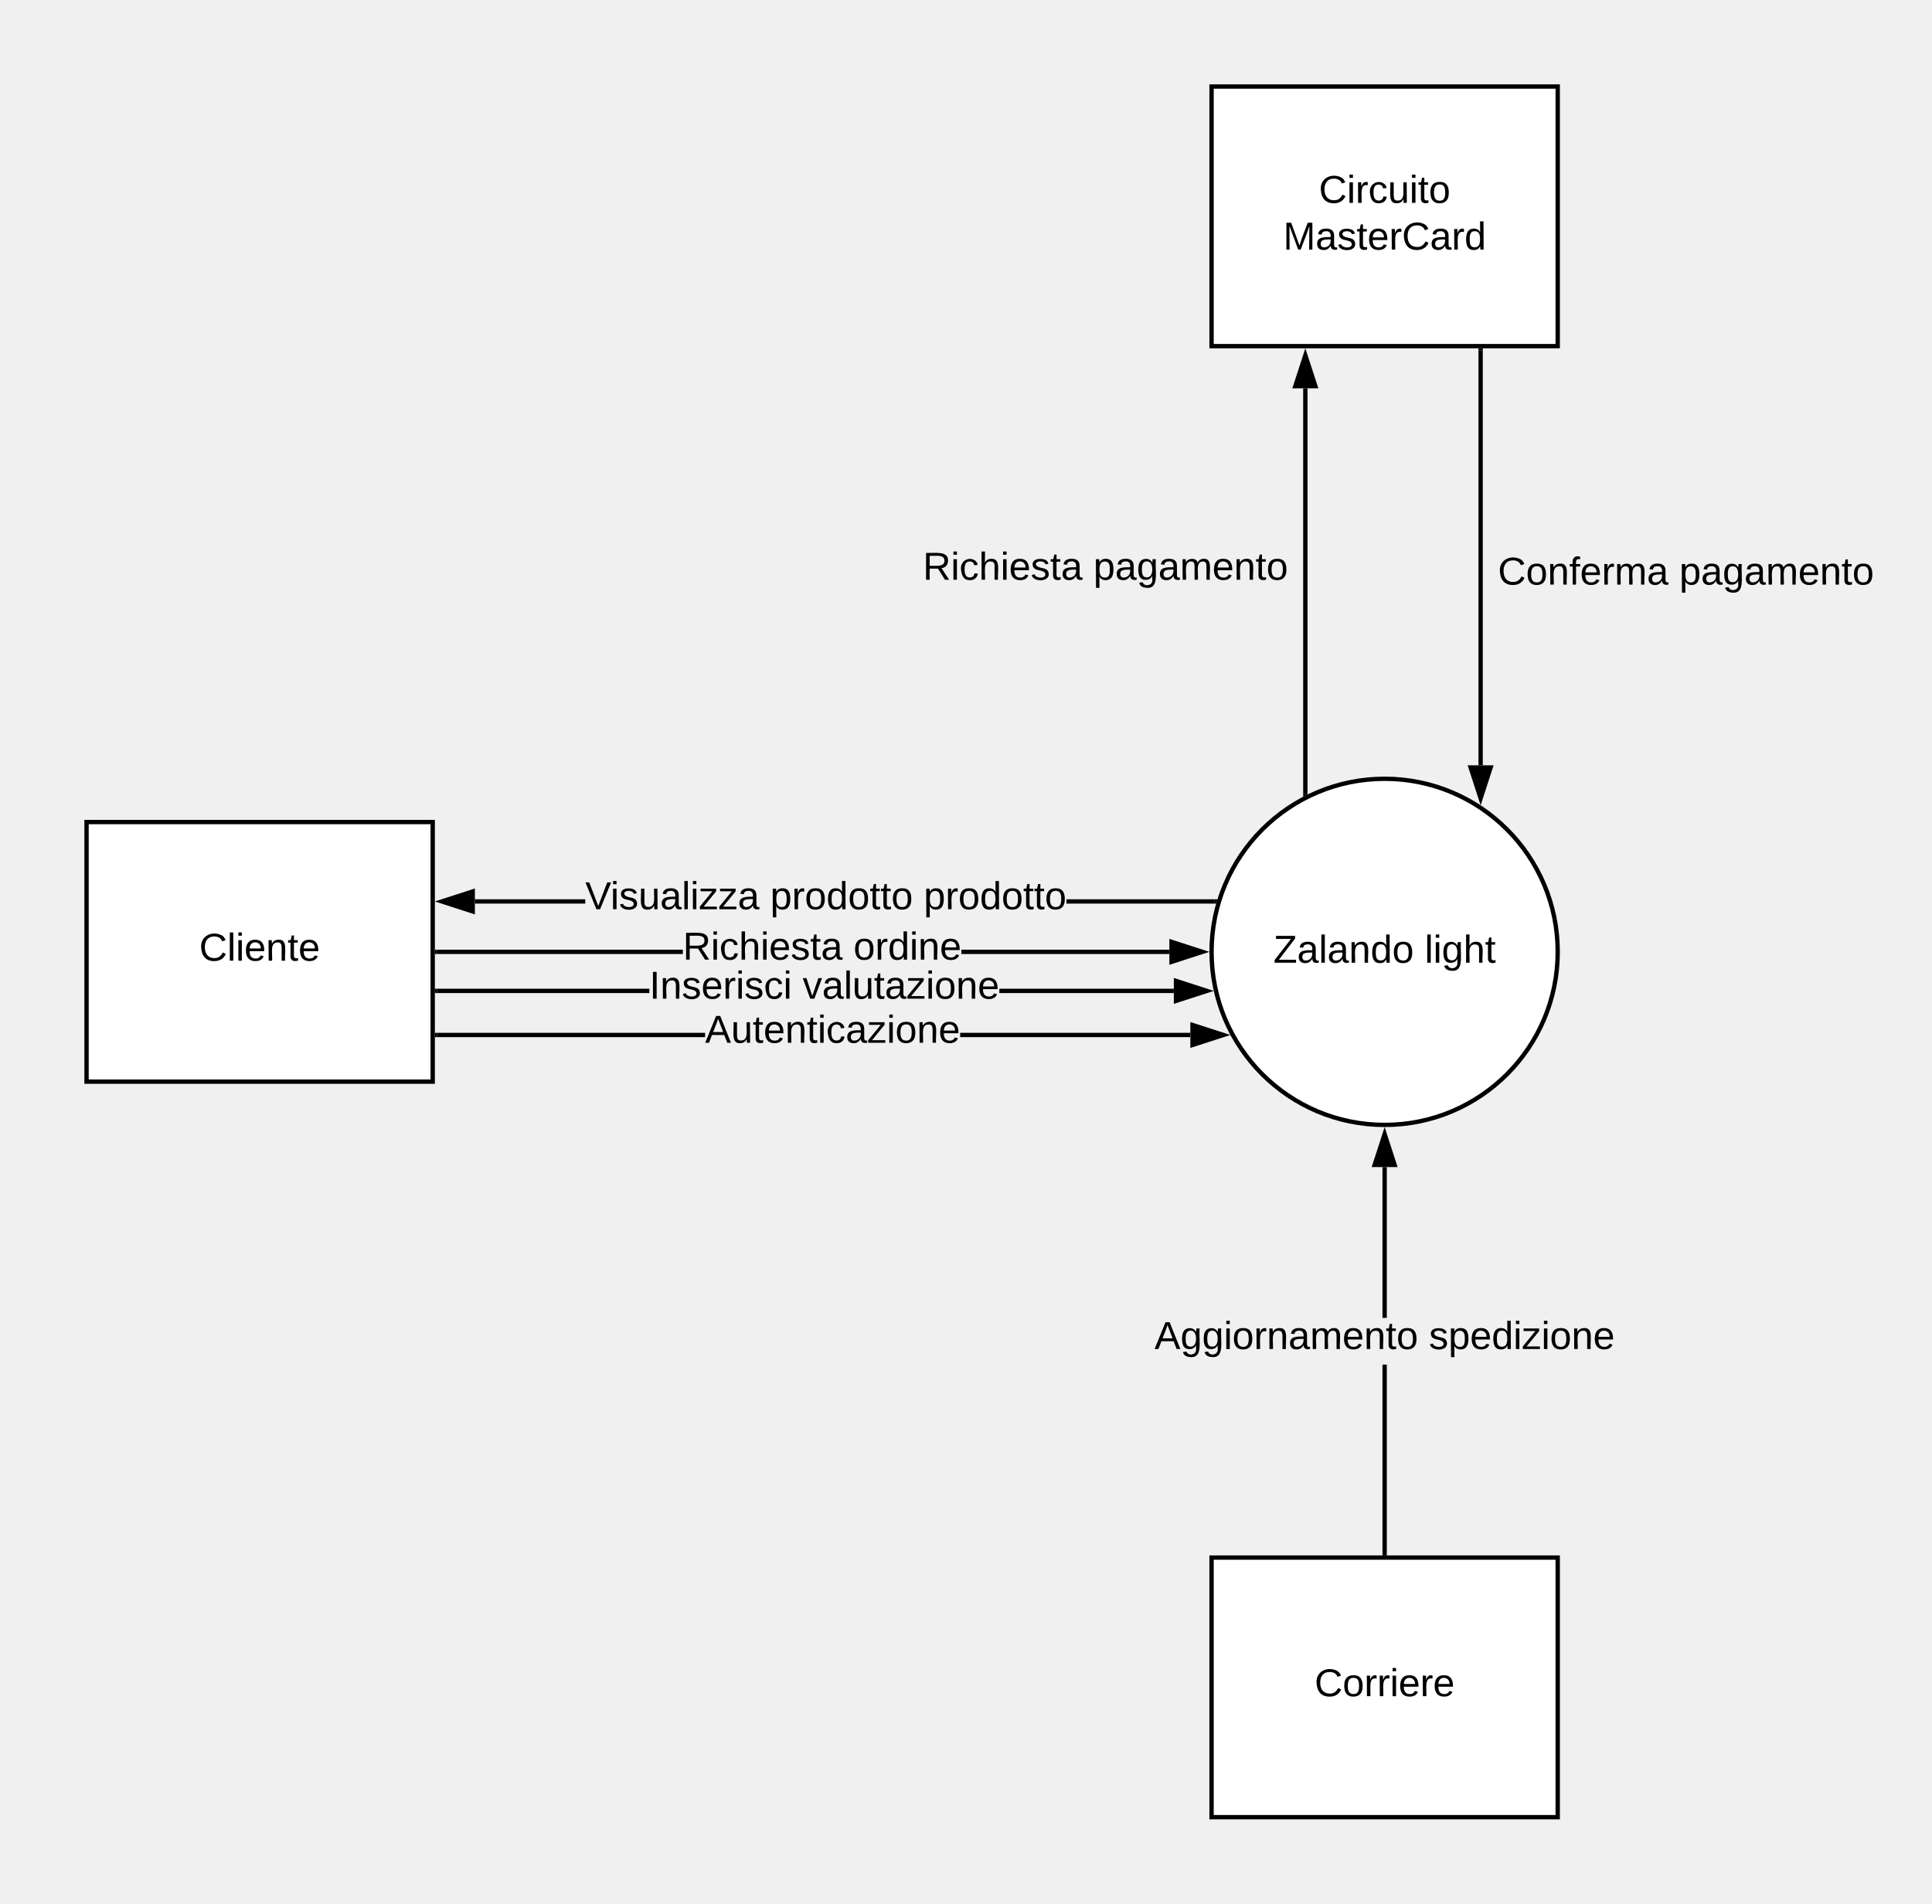
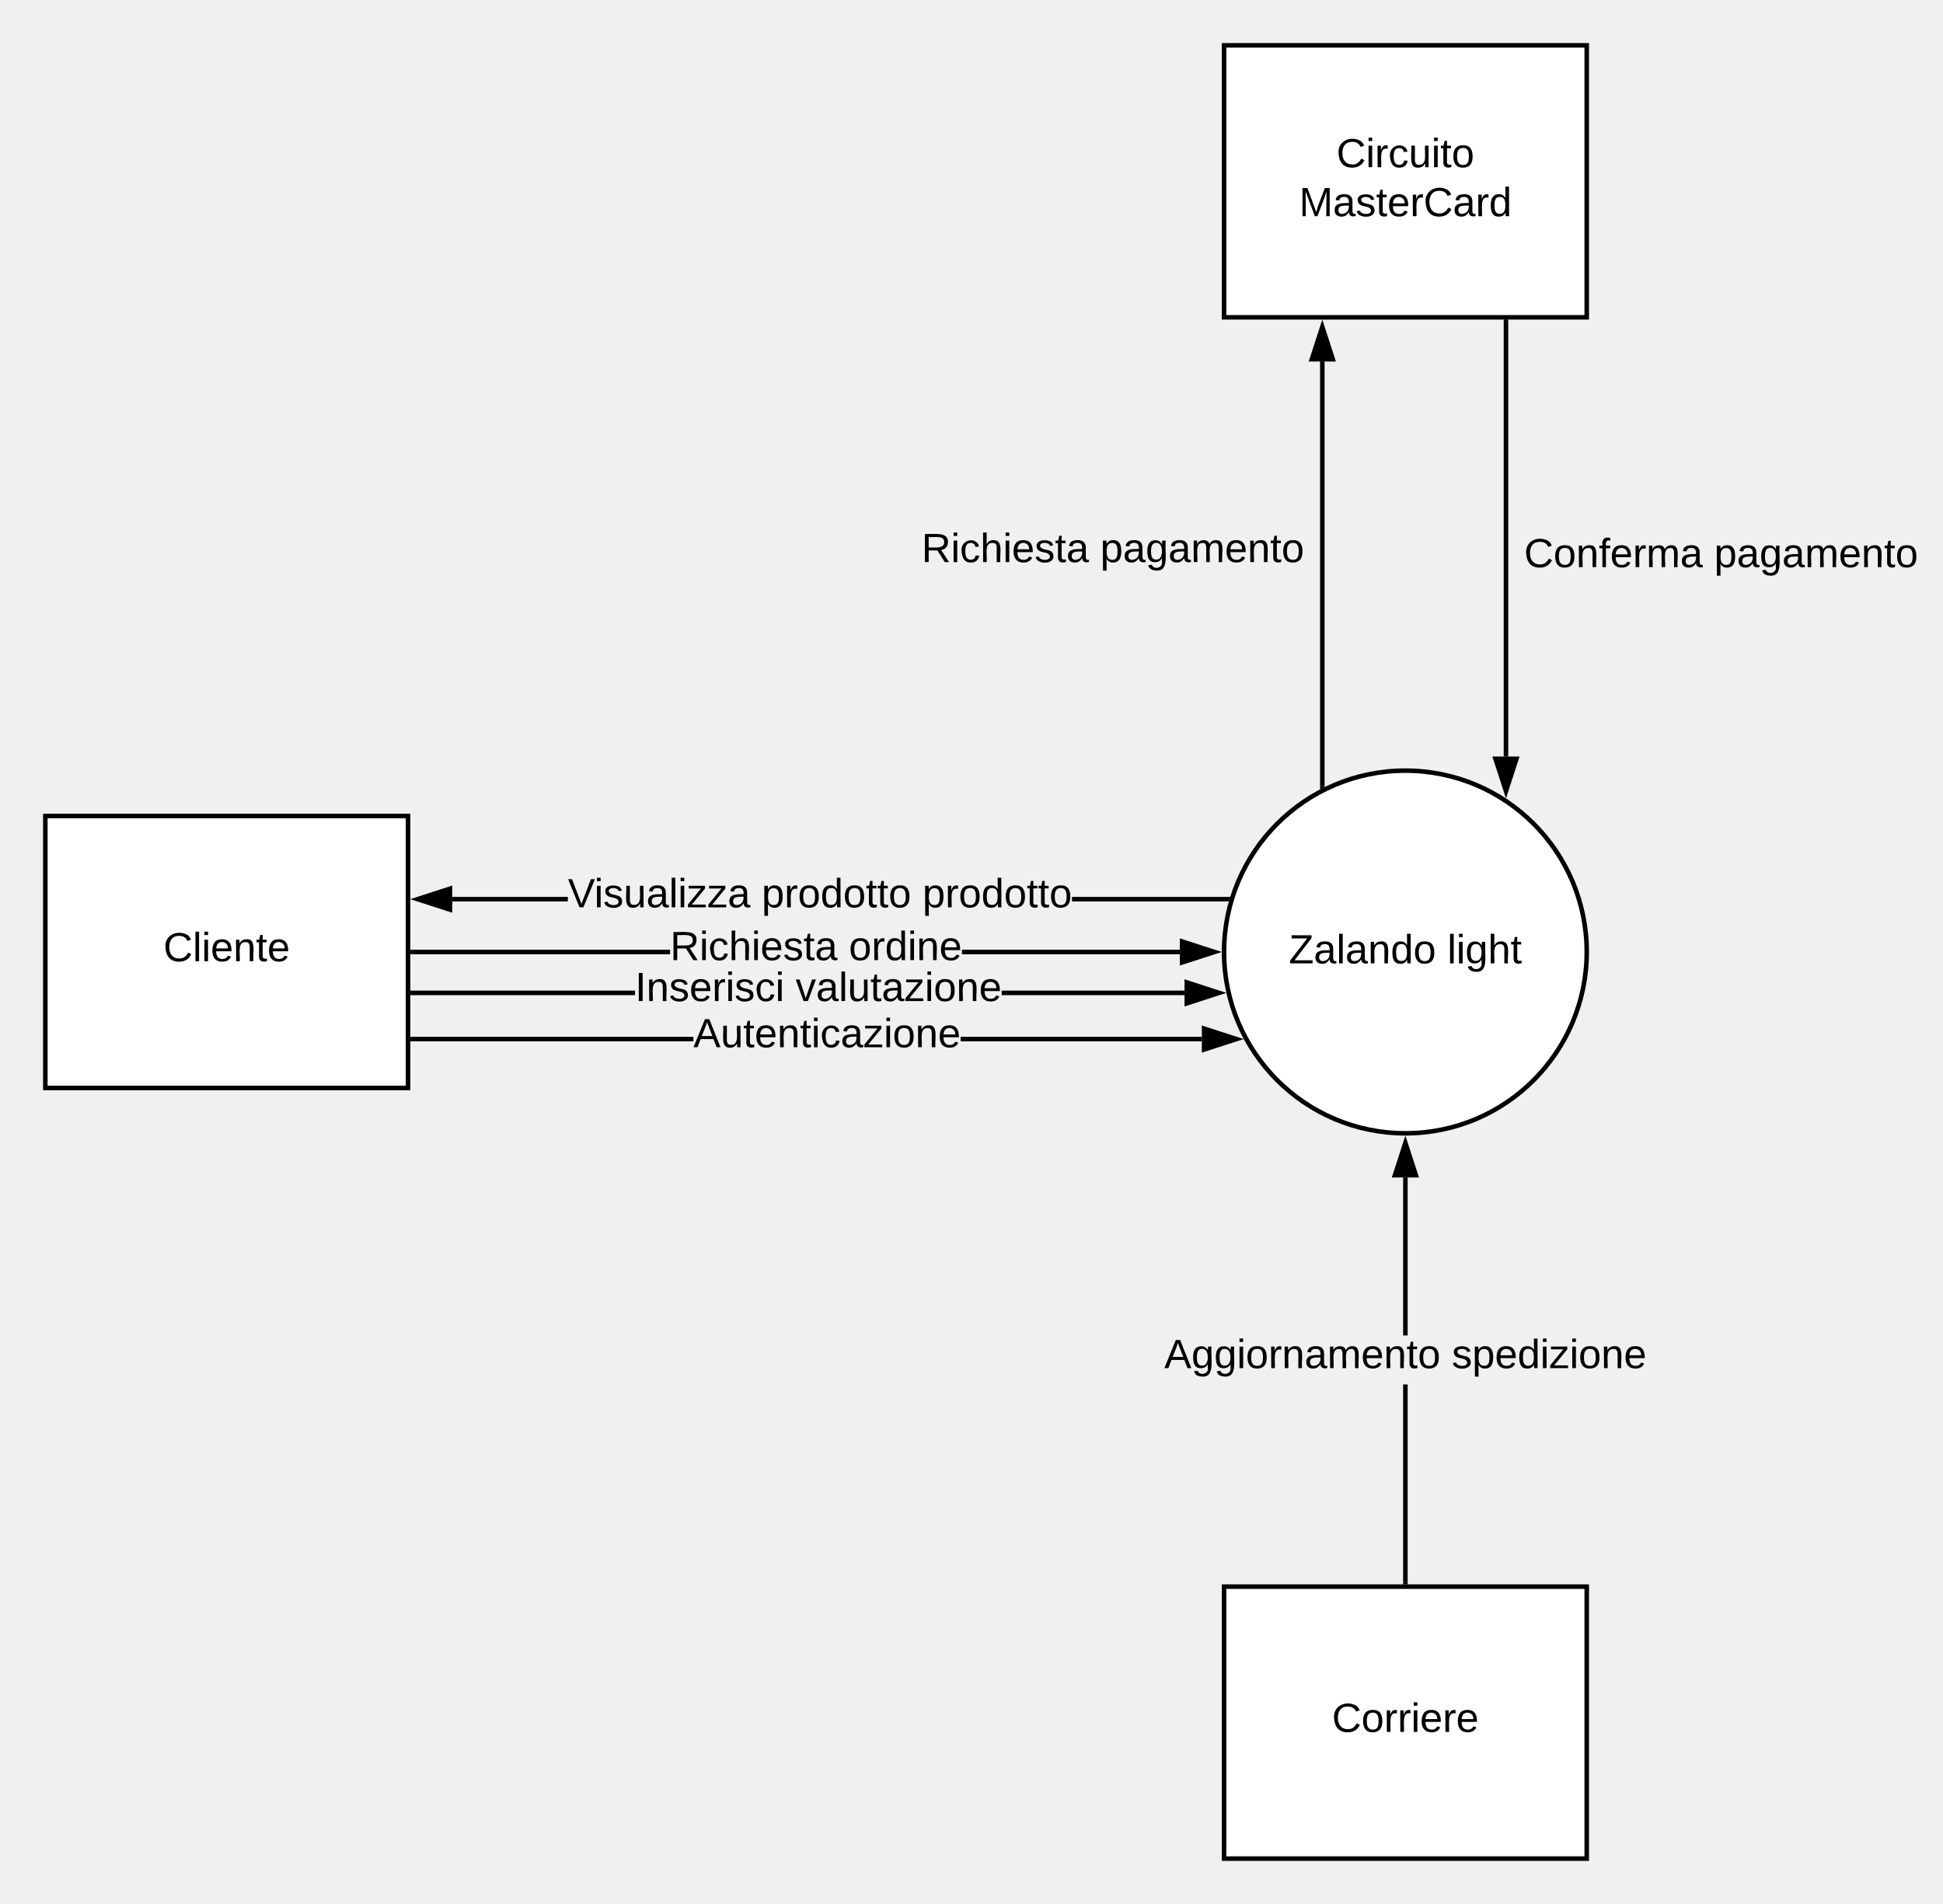
- <svg xmlns="http://www.w3.org/2000/svg" xmlns:ns1="lucid" xmlns:xlink="http://www.w3.org/1999/xlink" width="893" height="880">
-   <g transform="translate(-260 -200)" ns1:page-tab-id="0_0">
+ <svg xmlns="http://www.w3.org/2000/svg" xmlns:ns1="lucid" xmlns:xlink="http://www.w3.org/1999/xlink" width="857.17" height="840">
+   <g transform="translate(-280 -220)" ns1:page-tab-id="0_0">
    <path d="M980 640c0 44.18-35.82 80-80 80s-80-35.82-80-80 35.82-80 80-80 80 35.82 80 80z" stroke="#000" stroke-width="2" fill="#fff" />
    <use xlink:href="#a" transform="matrix(1,0,0,1,825,565) translate(23.6 80.025)" />
    <use xlink:href="#b" transform="matrix(1,0,0,1,825,565) translate(93.5 80.025)" />
    <path d="M300 580h160v120H300z" stroke="#000" stroke-width="2" fill="#fff" />
    <use xlink:href="#c" transform="matrix(1,0,0,1,305,585) translate(47.075 59.0875)" />
    <path d="M820 920h160v120H820z" stroke="#000" stroke-width="2" fill="#fff" />
    <use xlink:href="#d" transform="matrix(1,0,0,1,825,925) translate(42.625 59.0875)" />
    <path d="M820 240h160v120H820z" stroke="#000" stroke-width="2" fill="#fff" />
    <use xlink:href="#e" transform="matrix(1,0,0,1,825,245) translate(44.6 48.775)" />
    <use xlink:href="#f" transform="matrix(1,0,0,1,825,245) translate(28.1 70.375)" />
    <path d="M863.35 566.8V379.5" stroke="#000" stroke-width="2" fill="none" />
    <path d="M864.35 567.27l-2 1.04v-1.54h2z" />
    <path d="M863.35 364.24l4.63 14.26h-9.27z" stroke="#000" stroke-width="2" />
    <use xlink:href="#g" transform="matrix(1,0,0,1,686.5456,453.5953) translate(0 14.4)" />
    <use xlink:href="#h" transform="matrix(1,0,0,1,686.5456,453.5953) translate(78.85 14.4)" />
    <path d="M901 918h-2v-87.2h2zm0-108.8h-2v-69.7h2z" />
    <path d="M901 919h-2v-1.03h2zM904.64 738.5h-9.28l4.64-14.26z" />
    <path d="M906 739.5h-12l6-18.5zm-9.26-2h6.52L900 727.47z" />
    <use xlink:href="#i" transform="matrix(1,0,0,1,793.625,809.2) translate(0 14.4)" />
    <use xlink:href="#j" transform="matrix(1,0,0,1,793.625,809.2) translate(126.85 14.4)" />
    <path d="M530.52 617.7H479.5v-2h51.02zm290.92 0h-68.52v-2h68.52z" />
    <path d="M822.15 617.7h-.74v-2h1.33zM478.5 621.34l-14.26-4.64 14.26-4.64z" />
    <path d="M479.5 622.7l-18.5-6 18.5-6zm-12.03-6l10.03 3.26v-6.52z" />
    <use xlink:href="#k" transform="matrix(1,0,0,1,530.5188,605.9001) translate(0 14.4)" />
    <use xlink:href="#l" transform="matrix(1,0,0,1,530.5188,605.9001) translate(85.5 14.4)" />
    <use xlink:href="#m" transform="matrix(1,0,0,1,530.5188,605.9001) translate(156.45 14.4)" />
    <path d="M575.62 641H462v-2h113.62zm224.88 0h-96.13v-2h96.13z" />
    <path d="M462.03 641H461v-2h1.03zM815.76 640l-14.26 4.64v-9.28z" />
    <path d="M819 640l-18.5 6v-12zm-16.5 3.26l10.03-3.26-10.03-3.26z" />
    <use xlink:href="#g" transform="matrix(1,0,0,1,575.625,629.2) translate(0 14.4)" />
    <use xlink:href="#n" transform="matrix(1,0,0,1,575.625,629.2) translate(78.85 14.4)" />
    <path d="M560.15 659.05H462v-2h98.15zm242.4 0H721.9v-2h80.66z" />
    <path d="M462.03 659.05H461v-2h1.03zM817.82 658.05l-14.26 4.64v-9.28z" />
    <path d="M821.06 658.05l-18.5 6v-12zm-16.5 3.26l10.03-3.25-10.04-3.26z" />
    <use xlink:href="#o" transform="matrix(1,0,0,1,560.1541,647.2505) translate(0 14.4)" />
    <use xlink:href="#p" transform="matrix(1,0,0,1,560.1541,647.2505) translate(70.85 14.4)" />
    <path d="M585.9 679.43H462v-2h123.9zm224.3 0H703.8v-2h106.4z" />
    <path d="M462.03 679.43H461v-2h1.03zM825.47 678.43l-14.26 4.64v-9.27z" />
    <path d="M828.7 678.43l-18.5 6v-12zm-16.5 3.26l10.04-3.27-10.03-3.26z" />
    <g>
      <use xlink:href="#q" transform="matrix(1,0,0,1,585.9048,667.6326) translate(0 14.4)" />
    </g>
    <path d="M944.37 362v191.76" stroke="#000" stroke-width="2" fill="none" />
    <path d="M945.37 362.03h-2V361h2z" />
    <path d="M944.37 569.03l-4.63-14.27H949z" stroke="#000" stroke-width="2" />
    <g>
      <use xlink:href="#r" transform="matrix(1,0,0,1,952.3705,455.8308) translate(0 14.4)" />
      <use xlink:href="#h" transform="matrix(1,0,0,1,952.3705,455.8308) translate(83.85 14.4)" />
    </g>
    <defs>
      <path d="M209 0H11v-25l151-195H24v-28h176v25L50-27h159V0" id="s" />
      <path d="M141-36C126-15 110 5 73 4 37 3 15-17 15-53c-1-64 63-63 125-63 3-35-9-54-41-54-24 1-41 7-42 31l-33-3c5-37 33-52 76-52 45 0 72 20 72 64v82c-1 20 7 32 28 27v20c-31 9-61-2-59-35zM48-53c0 20 12 33 32 33 41-3 63-29 60-74-43 2-92-5-92 41" id="t" />
      <path d="M24 0v-261h32V0H24" id="u" />
      <path d="M117-194c89-4 53 116 60 194h-32v-121c0-31-8-49-39-48C34-167 62-67 57 0H25l-1-190h30c1 10-1 24 2 32 11-22 29-35 61-36" id="v" />
      <path d="M85-194c31 0 48 13 60 33l-1-100h32l1 261h-30c-2-10 0-23-3-31C134-8 116 4 85 4 32 4 16-35 15-94c0-66 23-100 70-100zm9 24c-40 0-46 34-46 75 0 40 6 74 45 74 42 0 51-32 51-76 0-42-9-74-50-73" id="w" />
      <path d="M100-194c62-1 85 37 85 99 1 63-27 99-86 99S16-35 15-95c0-66 28-99 85-99zM99-20c44 1 53-31 53-75 0-43-8-75-51-75s-53 32-53 75 10 74 51 75" id="x" />
      <g id="a">
        <use transform="matrix(0.05,0,0,0.05,0,0)" xlink:href="#s" />
        <use transform="matrix(0.05,0,0,0.05,10.95,0)" xlink:href="#t" />
        <use transform="matrix(0.05,0,0,0.05,20.95,0)" xlink:href="#u" />
        <use transform="matrix(0.05,0,0,0.05,24.9,0)" xlink:href="#t" />
        <use transform="matrix(0.05,0,0,0.05,34.9,0)" xlink:href="#v" />
        <use transform="matrix(0.05,0,0,0.05,44.9,0)" xlink:href="#w" />
        <use transform="matrix(0.05,0,0,0.05,54.9,0)" xlink:href="#x" />
      </g>
      <path d="M24-231v-30h32v30H24zM24 0v-190h32V0H24" id="y" />
      <path d="M177-190C167-65 218 103 67 71c-23-6-38-20-44-43l32-5c15 47 100 32 89-28v-30C133-14 115 1 83 1 29 1 15-40 15-95c0-56 16-97 71-98 29-1 48 16 59 35 1-10 0-23 2-32h30zM94-22c36 0 50-32 50-73 0-42-14-75-50-75-39 0-46 34-46 75s6 73 46 73" id="z" />
      <path d="M106-169C34-169 62-67 57 0H25v-261h32l-1 103c12-21 28-36 61-36 89 0 53 116 60 194h-32v-121c2-32-8-49-39-48" id="A" />
      <path d="M59-47c-2 24 18 29 38 22v24C64 9 27 4 27-40v-127H5v-23h24l9-43h21v43h35v23H59v120" id="B" />
      <g id="b">
        <use transform="matrix(0.05,0,0,0.05,0,0)" xlink:href="#u" />
        <use transform="matrix(0.05,0,0,0.05,3.95,0)" xlink:href="#y" />
        <use transform="matrix(0.05,0,0,0.05,7.9,0)" xlink:href="#z" />
        <use transform="matrix(0.05,0,0,0.05,17.9,0)" xlink:href="#A" />
        <use transform="matrix(0.05,0,0,0.05,27.9,0)" xlink:href="#B" />
      </g>
      <path d="M212-179c-10-28-35-45-73-45-59 0-87 40-87 99 0 60 29 101 89 101 43 0 62-24 78-52l27 14C228-24 195 4 139 4 59 4 22-46 18-125c-6-104 99-153 187-111 19 9 31 26 39 46" id="C" />
      <path d="M100-194c63 0 86 42 84 106H49c0 40 14 67 53 68 26 1 43-12 49-29l28 8c-11 28-37 45-77 45C44 4 14-33 15-96c1-61 26-98 85-98zm52 81c6-60-76-77-97-28-3 7-6 17-6 28h103" id="D" />
      <g id="c">
        <use transform="matrix(0.05,0,0,0.05,0,0)" xlink:href="#C" />
        <use transform="matrix(0.05,0,0,0.05,12.95,0)" xlink:href="#u" />
        <use transform="matrix(0.05,0,0,0.05,16.9,0)" xlink:href="#y" />
        <use transform="matrix(0.05,0,0,0.05,20.85,0)" xlink:href="#D" />
        <use transform="matrix(0.05,0,0,0.05,30.85,0)" xlink:href="#v" />
        <use transform="matrix(0.05,0,0,0.05,40.85,0)" xlink:href="#B" />
        <use transform="matrix(0.05,0,0,0.05,45.85,0)" xlink:href="#D" />
      </g>
      <path d="M114-163C36-179 61-72 57 0H25l-1-190h30c1 12-1 29 2 39 6-27 23-49 58-41v29" id="E" />
      <g id="d">
        <use transform="matrix(0.05,0,0,0.05,0,0)" xlink:href="#C" />
        <use transform="matrix(0.05,0,0,0.05,12.95,0)" xlink:href="#x" />
        <use transform="matrix(0.05,0,0,0.05,22.95,0)" xlink:href="#E" />
        <use transform="matrix(0.05,0,0,0.05,28.9,0)" xlink:href="#E" />
        <use transform="matrix(0.05,0,0,0.05,34.85,0)" xlink:href="#y" />
        <use transform="matrix(0.05,0,0,0.05,38.8,0)" xlink:href="#D" />
        <use transform="matrix(0.05,0,0,0.05,48.8,0)" xlink:href="#E" />
        <use transform="matrix(0.05,0,0,0.05,54.75,0)" xlink:href="#D" />
      </g>
      <path d="M96-169c-40 0-48 33-48 73s9 75 48 75c24 0 41-14 43-38l32 2c-6 37-31 61-74 61-59 0-76-41-82-99-10-93 101-131 147-64 4 7 5 14 7 22l-32 3c-4-21-16-35-41-35" id="F" />
      <path d="M84 4C-5 8 30-112 23-190h32v120c0 31 7 50 39 49 72-2 45-101 50-169h31l1 190h-30c-1-10 1-25-2-33-11 22-28 36-60 37" id="G" />
      <g id="e">
        <use transform="matrix(0.05,0,0,0.05,0,0)" xlink:href="#C" />
        <use transform="matrix(0.05,0,0,0.05,12.95,0)" xlink:href="#y" />
        <use transform="matrix(0.05,0,0,0.05,16.9,0)" xlink:href="#E" />
        <use transform="matrix(0.05,0,0,0.05,22.85,0)" xlink:href="#F" />
        <use transform="matrix(0.05,0,0,0.05,31.85,0)" xlink:href="#G" />
        <use transform="matrix(0.05,0,0,0.05,41.85,0)" xlink:href="#y" />
        <use transform="matrix(0.05,0,0,0.05,45.8,0)" xlink:href="#B" />
        <use transform="matrix(0.05,0,0,0.05,50.8,0)" xlink:href="#x" />
      </g>
      <path d="M240 0l2-218c-23 76-54 145-80 218h-23L58-218 59 0H30v-248h44l77 211c21-75 51-140 76-211h43V0h-30" id="H" />
      <path d="M135-143c-3-34-86-38-87 0 15 53 115 12 119 90S17 21 10-45l28-5c4 36 97 45 98 0-10-56-113-15-118-90-4-57 82-63 122-42 12 7 21 19 24 35" id="I" />
      <g id="f">
        <use transform="matrix(0.05,0,0,0.05,0,0)" xlink:href="#H" />
        <use transform="matrix(0.05,0,0,0.05,14.95,0)" xlink:href="#t" />
        <use transform="matrix(0.05,0,0,0.05,24.95,0)" xlink:href="#I" />
        <use transform="matrix(0.05,0,0,0.05,33.95,0)" xlink:href="#B" />
        <use transform="matrix(0.05,0,0,0.05,38.95,0)" xlink:href="#D" />
        <use transform="matrix(0.05,0,0,0.05,48.95,0)" xlink:href="#E" />
        <use transform="matrix(0.05,0,0,0.05,54.9,0)" xlink:href="#C" />
        <use transform="matrix(0.05,0,0,0.05,67.85,0)" xlink:href="#t" />
        <use transform="matrix(0.05,0,0,0.05,77.85,0)" xlink:href="#E" />
        <use transform="matrix(0.05,0,0,0.05,83.8,0)" xlink:href="#w" />
      </g>
      <path d="M233-177c-1 41-23 64-60 70L243 0h-38l-65-103H63V0H30v-248c88 3 205-21 203 71zM63-129c60-2 137 13 137-47 0-61-80-42-137-45v92" id="J" />
      <g id="g">
        <use transform="matrix(0.05,0,0,0.05,0,0)" xlink:href="#J" />
        <use transform="matrix(0.05,0,0,0.05,12.95,0)" xlink:href="#y" />
        <use transform="matrix(0.05,0,0,0.05,16.9,0)" xlink:href="#F" />
        <use transform="matrix(0.05,0,0,0.05,25.9,0)" xlink:href="#A" />
        <use transform="matrix(0.05,0,0,0.05,35.9,0)" xlink:href="#y" />
        <use transform="matrix(0.05,0,0,0.05,39.85,0)" xlink:href="#D" />
        <use transform="matrix(0.05,0,0,0.05,49.85,0)" xlink:href="#I" />
        <use transform="matrix(0.05,0,0,0.05,58.85,0)" xlink:href="#B" />
        <use transform="matrix(0.05,0,0,0.05,63.85,0)" xlink:href="#t" />
      </g>
      <path d="M115-194c55 1 70 41 70 98S169 2 115 4C84 4 66-9 55-30l1 105H24l-1-265h31l2 30c10-21 28-34 59-34zm-8 174c40 0 45-34 45-75s-6-73-45-74c-42 0-51 32-51 76 0 43 10 73 51 73" id="K" />
      <path d="M210-169c-67 3-38 105-44 169h-31v-121c0-29-5-50-35-48C34-165 62-65 56 0H25l-1-190h30c1 10-1 24 2 32 10-44 99-50 107 0 11-21 27-35 58-36 85-2 47 119 55 194h-31v-121c0-29-5-49-35-48" id="L" />
      <g id="h">
        <use transform="matrix(0.05,0,0,0.05,0,0)" xlink:href="#K" />
        <use transform="matrix(0.05,0,0,0.05,10,0)" xlink:href="#t" />
        <use transform="matrix(0.05,0,0,0.05,20,0)" xlink:href="#z" />
        <use transform="matrix(0.05,0,0,0.05,30,0)" xlink:href="#t" />
        <use transform="matrix(0.05,0,0,0.05,40,0)" xlink:href="#L" />
        <use transform="matrix(0.05,0,0,0.05,54.95,0)" xlink:href="#D" />
        <use transform="matrix(0.05,0,0,0.05,64.95,0)" xlink:href="#v" />
        <use transform="matrix(0.05,0,0,0.05,74.95,0)" xlink:href="#B" />
        <use transform="matrix(0.05,0,0,0.05,79.95,0)" xlink:href="#x" />
      </g>
      <path d="M205 0l-28-72H64L36 0H1l101-248h38L239 0h-34zm-38-99l-47-123c-12 45-31 82-46 123h93" id="M" />
      <g id="i">
        <use transform="matrix(0.05,0,0,0.05,0,0)" xlink:href="#M" />
        <use transform="matrix(0.05,0,0,0.05,12,0)" xlink:href="#z" />
        <use transform="matrix(0.05,0,0,0.05,22,0)" xlink:href="#z" />
        <use transform="matrix(0.05,0,0,0.05,32,0)" xlink:href="#y" />
        <use transform="matrix(0.05,0,0,0.05,35.95,0)" xlink:href="#x" />
        <use transform="matrix(0.05,0,0,0.05,45.95,0)" xlink:href="#E" />
        <use transform="matrix(0.05,0,0,0.05,51.9,0)" xlink:href="#v" />
        <use transform="matrix(0.05,0,0,0.05,61.9,0)" xlink:href="#t" />
        <use transform="matrix(0.05,0,0,0.05,71.9,0)" xlink:href="#L" />
        <use transform="matrix(0.05,0,0,0.05,86.85,0)" xlink:href="#D" />
        <use transform="matrix(0.05,0,0,0.05,96.85,0)" xlink:href="#v" />
        <use transform="matrix(0.05,0,0,0.05,106.85,0)" xlink:href="#B" />
        <use transform="matrix(0.05,0,0,0.05,111.85,0)" xlink:href="#x" />
      </g>
      <path d="M9 0v-24l116-142H16v-24h144v24L44-24h123V0H9" id="N" />
      <g id="j">
        <use transform="matrix(0.05,0,0,0.05,0,0)" xlink:href="#I" />
        <use transform="matrix(0.05,0,0,0.05,9,0)" xlink:href="#K" />
        <use transform="matrix(0.05,0,0,0.05,19,0)" xlink:href="#D" />
        <use transform="matrix(0.05,0,0,0.05,29,0)" xlink:href="#w" />
        <use transform="matrix(0.05,0,0,0.05,39,0)" xlink:href="#y" />
        <use transform="matrix(0.05,0,0,0.05,42.95,0)" xlink:href="#N" />
        <use transform="matrix(0.05,0,0,0.05,51.95,0)" xlink:href="#y" />
        <use transform="matrix(0.05,0,0,0.05,55.9,0)" xlink:href="#x" />
        <use transform="matrix(0.05,0,0,0.05,65.9,0)" xlink:href="#v" />
        <use transform="matrix(0.05,0,0,0.05,75.9,0)" xlink:href="#D" />
      </g>
      <path d="M137 0h-34L2-248h35l83 218 83-218h36" id="O" />
      <g id="k">
        <use transform="matrix(0.05,0,0,0.05,0,0)" xlink:href="#O" />
        <use transform="matrix(0.05,0,0,0.05,11.65,0)" xlink:href="#y" />
        <use transform="matrix(0.05,0,0,0.05,15.6,0)" xlink:href="#I" />
        <use transform="matrix(0.05,0,0,0.05,24.6,0)" xlink:href="#G" />
        <use transform="matrix(0.05,0,0,0.05,34.6,0)" xlink:href="#t" />
        <use transform="matrix(0.05,0,0,0.05,44.6,0)" xlink:href="#u" />
        <use transform="matrix(0.05,0,0,0.05,48.55,0)" xlink:href="#y" />
        <use transform="matrix(0.05,0,0,0.05,52.5,0)" xlink:href="#N" />
        <use transform="matrix(0.05,0,0,0.05,61.5,0)" xlink:href="#N" />
        <use transform="matrix(0.05,0,0,0.05,70.5,0)" xlink:href="#t" />
      </g>
      <g id="l">
        <use transform="matrix(0.05,0,0,0.05,0,0)" xlink:href="#K" />
        <use transform="matrix(0.05,0,0,0.05,10,0)" xlink:href="#E" />
        <use transform="matrix(0.05,0,0,0.05,15.95,0)" xlink:href="#x" />
        <use transform="matrix(0.05,0,0,0.05,25.95,0)" xlink:href="#w" />
        <use transform="matrix(0.05,0,0,0.05,35.95,0)" xlink:href="#x" />
        <use transform="matrix(0.05,0,0,0.05,45.95,0)" xlink:href="#B" />
        <use transform="matrix(0.05,0,0,0.05,50.95,0)" xlink:href="#B" />
        <use transform="matrix(0.05,0,0,0.05,55.95,0)" xlink:href="#x" />
      </g>
      <g id="m">
        <use transform="matrix(0.05,0,0,0.05,0,0)" xlink:href="#K" />
        <use transform="matrix(0.05,0,0,0.05,10,0)" xlink:href="#E" />
        <use transform="matrix(0.05,0,0,0.05,15.95,0)" xlink:href="#x" />
        <use transform="matrix(0.05,0,0,0.05,25.95,0)" xlink:href="#w" />
        <use transform="matrix(0.05,0,0,0.05,35.95,0)" xlink:href="#x" />
        <use transform="matrix(0.05,0,0,0.05,45.95,0)" xlink:href="#B" />
        <use transform="matrix(0.05,0,0,0.05,50.95,0)" xlink:href="#B" />
        <use transform="matrix(0.05,0,0,0.05,55.95,0)" xlink:href="#x" />
      </g>
      <g id="n">
        <use transform="matrix(0.05,0,0,0.05,0,0)" xlink:href="#x" />
        <use transform="matrix(0.05,0,0,0.05,10,0)" xlink:href="#E" />
        <use transform="matrix(0.05,0,0,0.05,15.95,0)" xlink:href="#w" />
        <use transform="matrix(0.05,0,0,0.05,25.95,0)" xlink:href="#y" />
        <use transform="matrix(0.05,0,0,0.05,29.9,0)" xlink:href="#v" />
        <use transform="matrix(0.05,0,0,0.05,39.9,0)" xlink:href="#D" />
      </g>
      <path d="M33 0v-248h34V0H33" id="P" />
      <g id="o">
        <use transform="matrix(0.05,0,0,0.05,0,0)" xlink:href="#P" />
        <use transform="matrix(0.05,0,0,0.05,5,0)" xlink:href="#v" />
        <use transform="matrix(0.05,0,0,0.05,15,0)" xlink:href="#I" />
        <use transform="matrix(0.05,0,0,0.05,24,0)" xlink:href="#D" />
        <use transform="matrix(0.05,0,0,0.05,34,0)" xlink:href="#E" />
        <use transform="matrix(0.05,0,0,0.05,39.95,0)" xlink:href="#y" />
        <use transform="matrix(0.05,0,0,0.05,43.9,0)" xlink:href="#I" />
        <use transform="matrix(0.05,0,0,0.05,52.9,0)" xlink:href="#F" />
        <use transform="matrix(0.05,0,0,0.05,61.9,0)" xlink:href="#y" />
      </g>
      <path d="M108 0H70L1-190h34L89-25l56-165h34" id="Q" />
      <g id="p">
        <use transform="matrix(0.05,0,0,0.05,0,0)" xlink:href="#Q" />
        <use transform="matrix(0.05,0,0,0.05,9,0)" xlink:href="#t" />
        <use transform="matrix(0.05,0,0,0.05,19,0)" xlink:href="#u" />
        <use transform="matrix(0.05,0,0,0.05,22.95,0)" xlink:href="#G" />
        <use transform="matrix(0.05,0,0,0.05,32.95,0)" xlink:href="#B" />
        <use transform="matrix(0.05,0,0,0.05,37.95,0)" xlink:href="#t" />
        <use transform="matrix(0.05,0,0,0.05,47.95,0)" xlink:href="#N" />
        <use transform="matrix(0.05,0,0,0.05,56.95,0)" xlink:href="#y" />
        <use transform="matrix(0.05,0,0,0.05,60.9,0)" xlink:href="#x" />
        <use transform="matrix(0.05,0,0,0.05,70.9,0)" xlink:href="#v" />
        <use transform="matrix(0.05,0,0,0.05,80.9,0)" xlink:href="#D" />
      </g>
      <g id="q">
        <use transform="matrix(0.05,0,0,0.05,0,0)" xlink:href="#M" />
        <use transform="matrix(0.05,0,0,0.05,12,0)" xlink:href="#G" />
        <use transform="matrix(0.05,0,0,0.05,22,0)" xlink:href="#B" />
        <use transform="matrix(0.05,0,0,0.05,27,0)" xlink:href="#D" />
        <use transform="matrix(0.05,0,0,0.05,37,0)" xlink:href="#v" />
        <use transform="matrix(0.05,0,0,0.05,47,0)" xlink:href="#B" />
        <use transform="matrix(0.05,0,0,0.05,52,0)" xlink:href="#y" />
        <use transform="matrix(0.05,0,0,0.05,55.95,0)" xlink:href="#F" />
        <use transform="matrix(0.05,0,0,0.05,64.95,0)" xlink:href="#t" />
        <use transform="matrix(0.05,0,0,0.05,74.95,0)" xlink:href="#N" />
        <use transform="matrix(0.05,0,0,0.05,83.95,0)" xlink:href="#y" />
        <use transform="matrix(0.05,0,0,0.05,87.9,0)" xlink:href="#x" />
        <use transform="matrix(0.05,0,0,0.05,97.9,0)" xlink:href="#v" />
        <use transform="matrix(0.05,0,0,0.05,107.9,0)" xlink:href="#D" />
      </g>
      <path d="M101-234c-31-9-42 10-38 44h38v23H63V0H32v-167H5v-23h27c-7-52 17-82 69-68v24" id="R" />
      <g id="r">
        <use transform="matrix(0.05,0,0,0.05,0,0)" xlink:href="#C" />
        <use transform="matrix(0.05,0,0,0.05,12.95,0)" xlink:href="#x" />
        <use transform="matrix(0.05,0,0,0.05,22.95,0)" xlink:href="#v" />
        <use transform="matrix(0.05,0,0,0.05,32.95,0)" xlink:href="#R" />
        <use transform="matrix(0.05,0,0,0.05,37.95,0)" xlink:href="#D" />
        <use transform="matrix(0.05,0,0,0.05,47.95,0)" xlink:href="#E" />
        <use transform="matrix(0.05,0,0,0.05,53.9,0)" xlink:href="#L" />
        <use transform="matrix(0.05,0,0,0.05,68.85,0)" xlink:href="#t" />
      </g>
    </defs>
  </g>
</svg>
